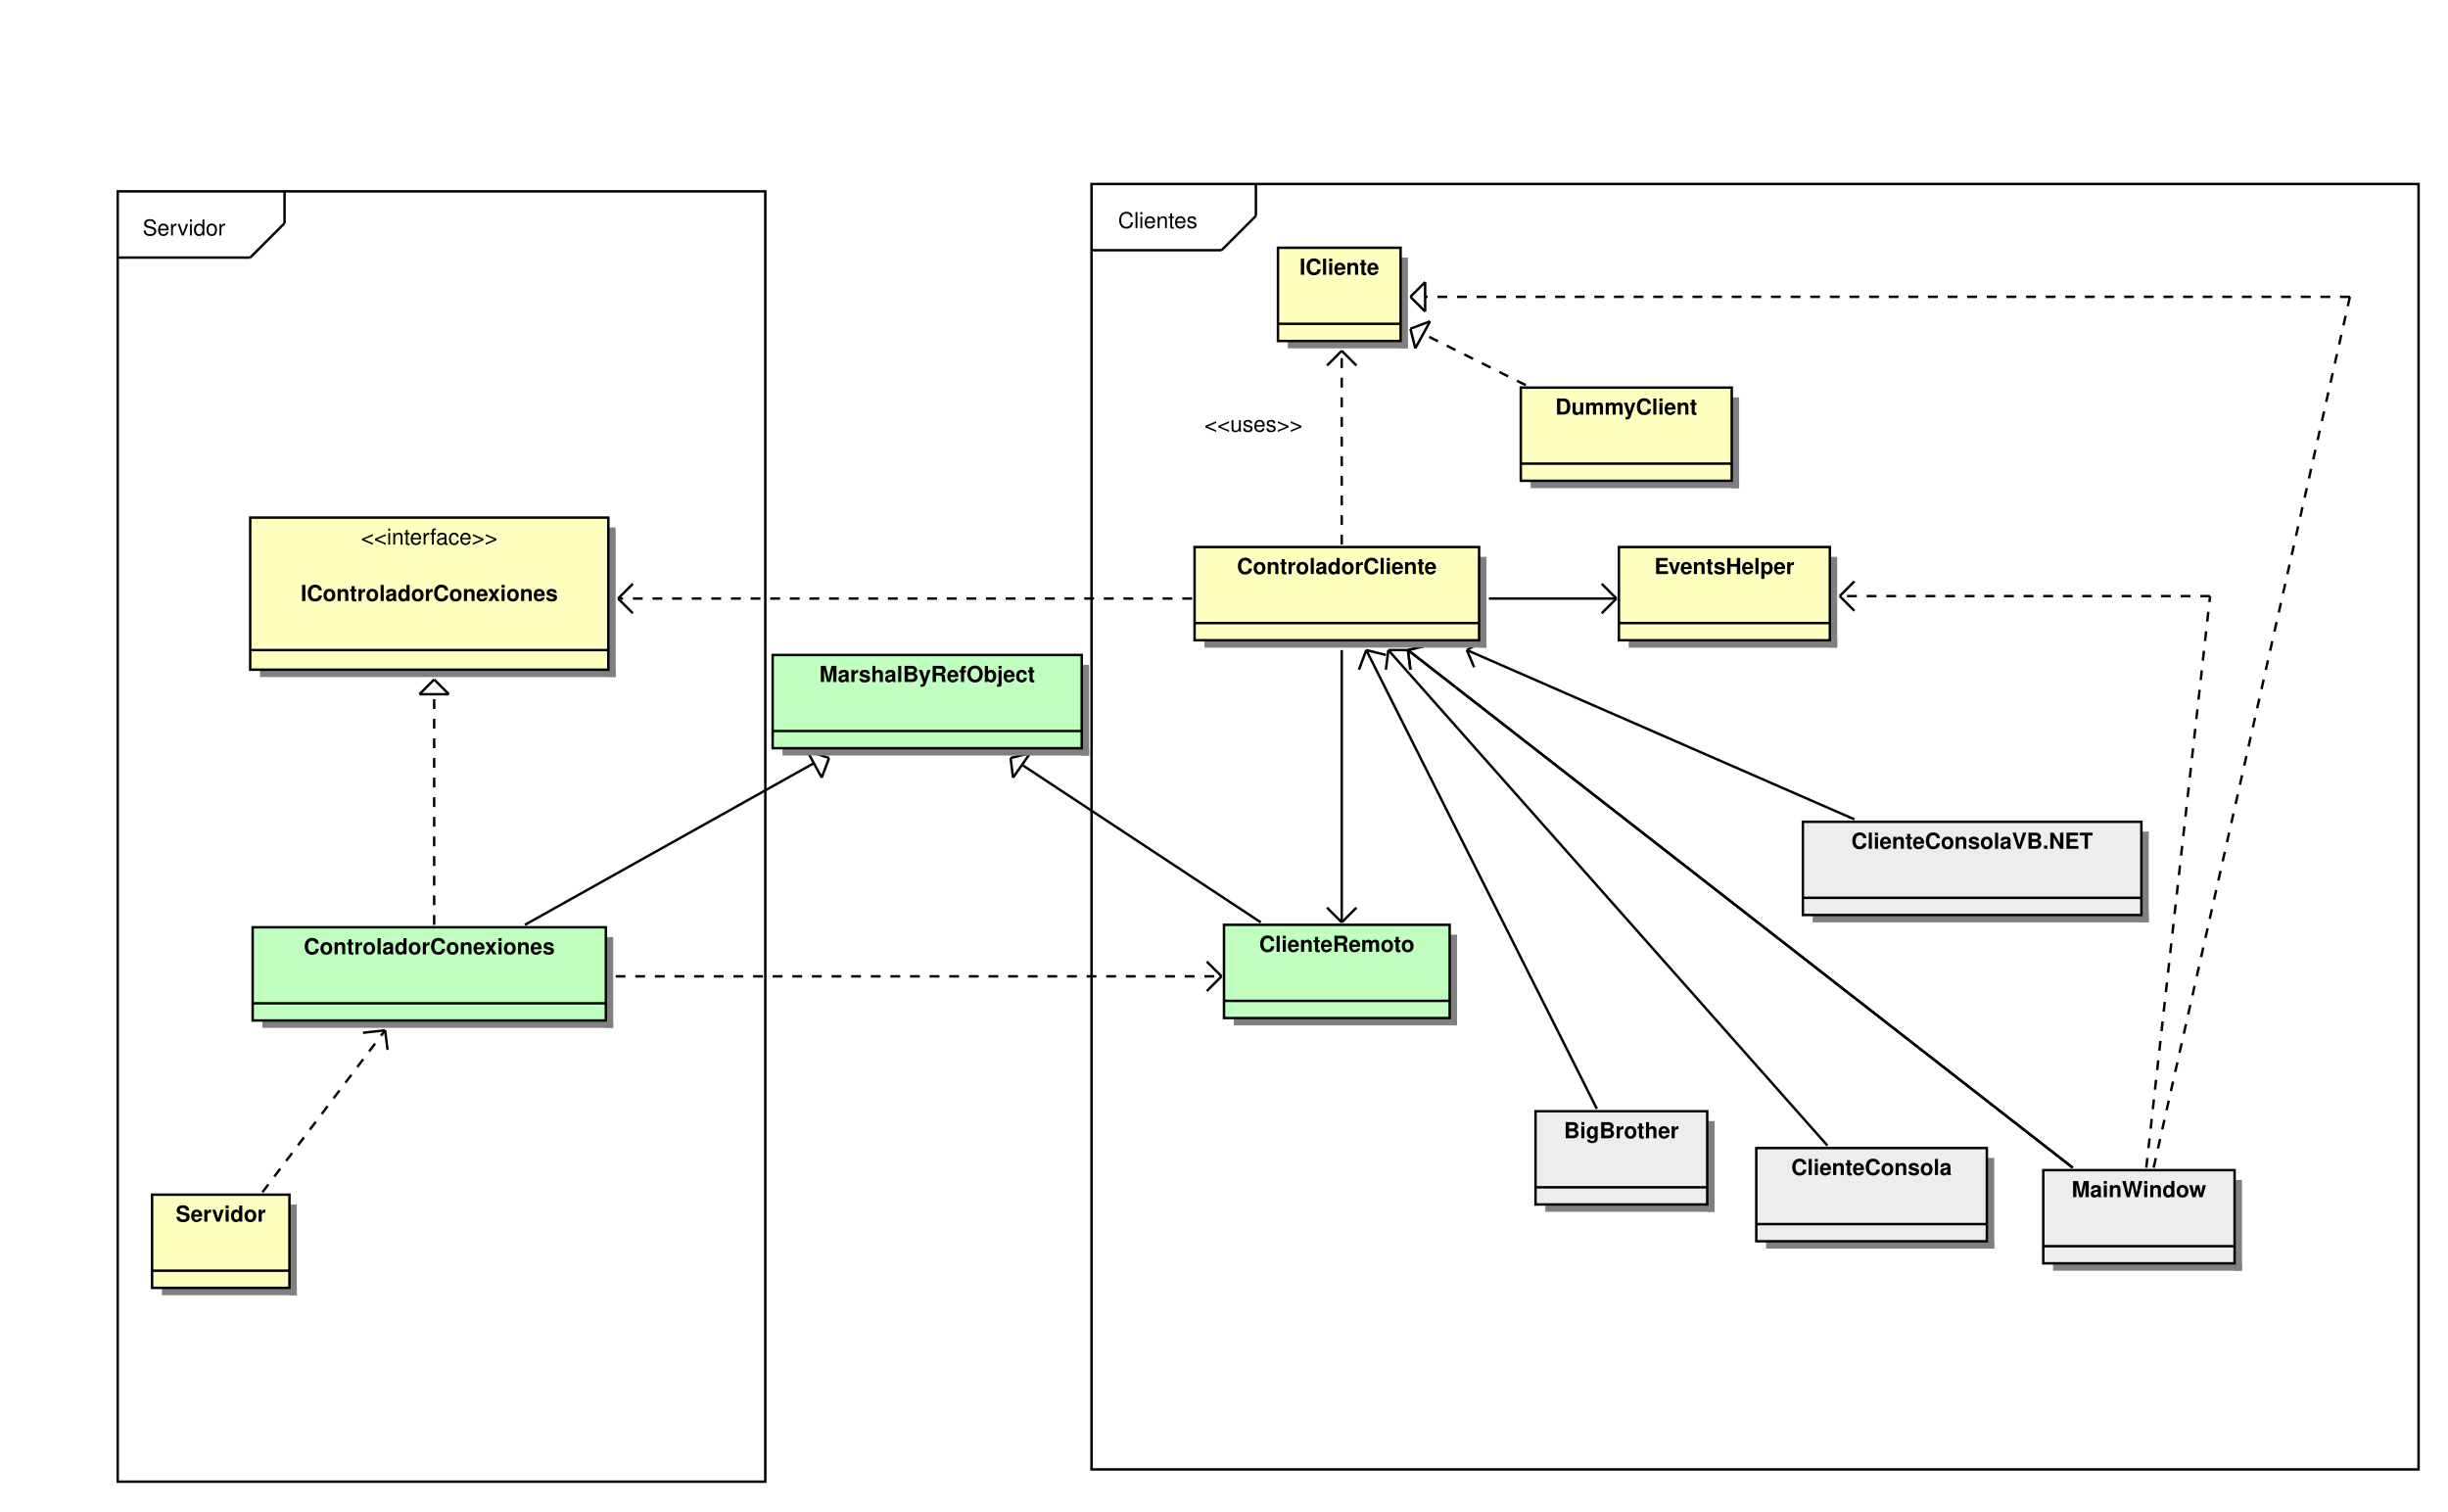
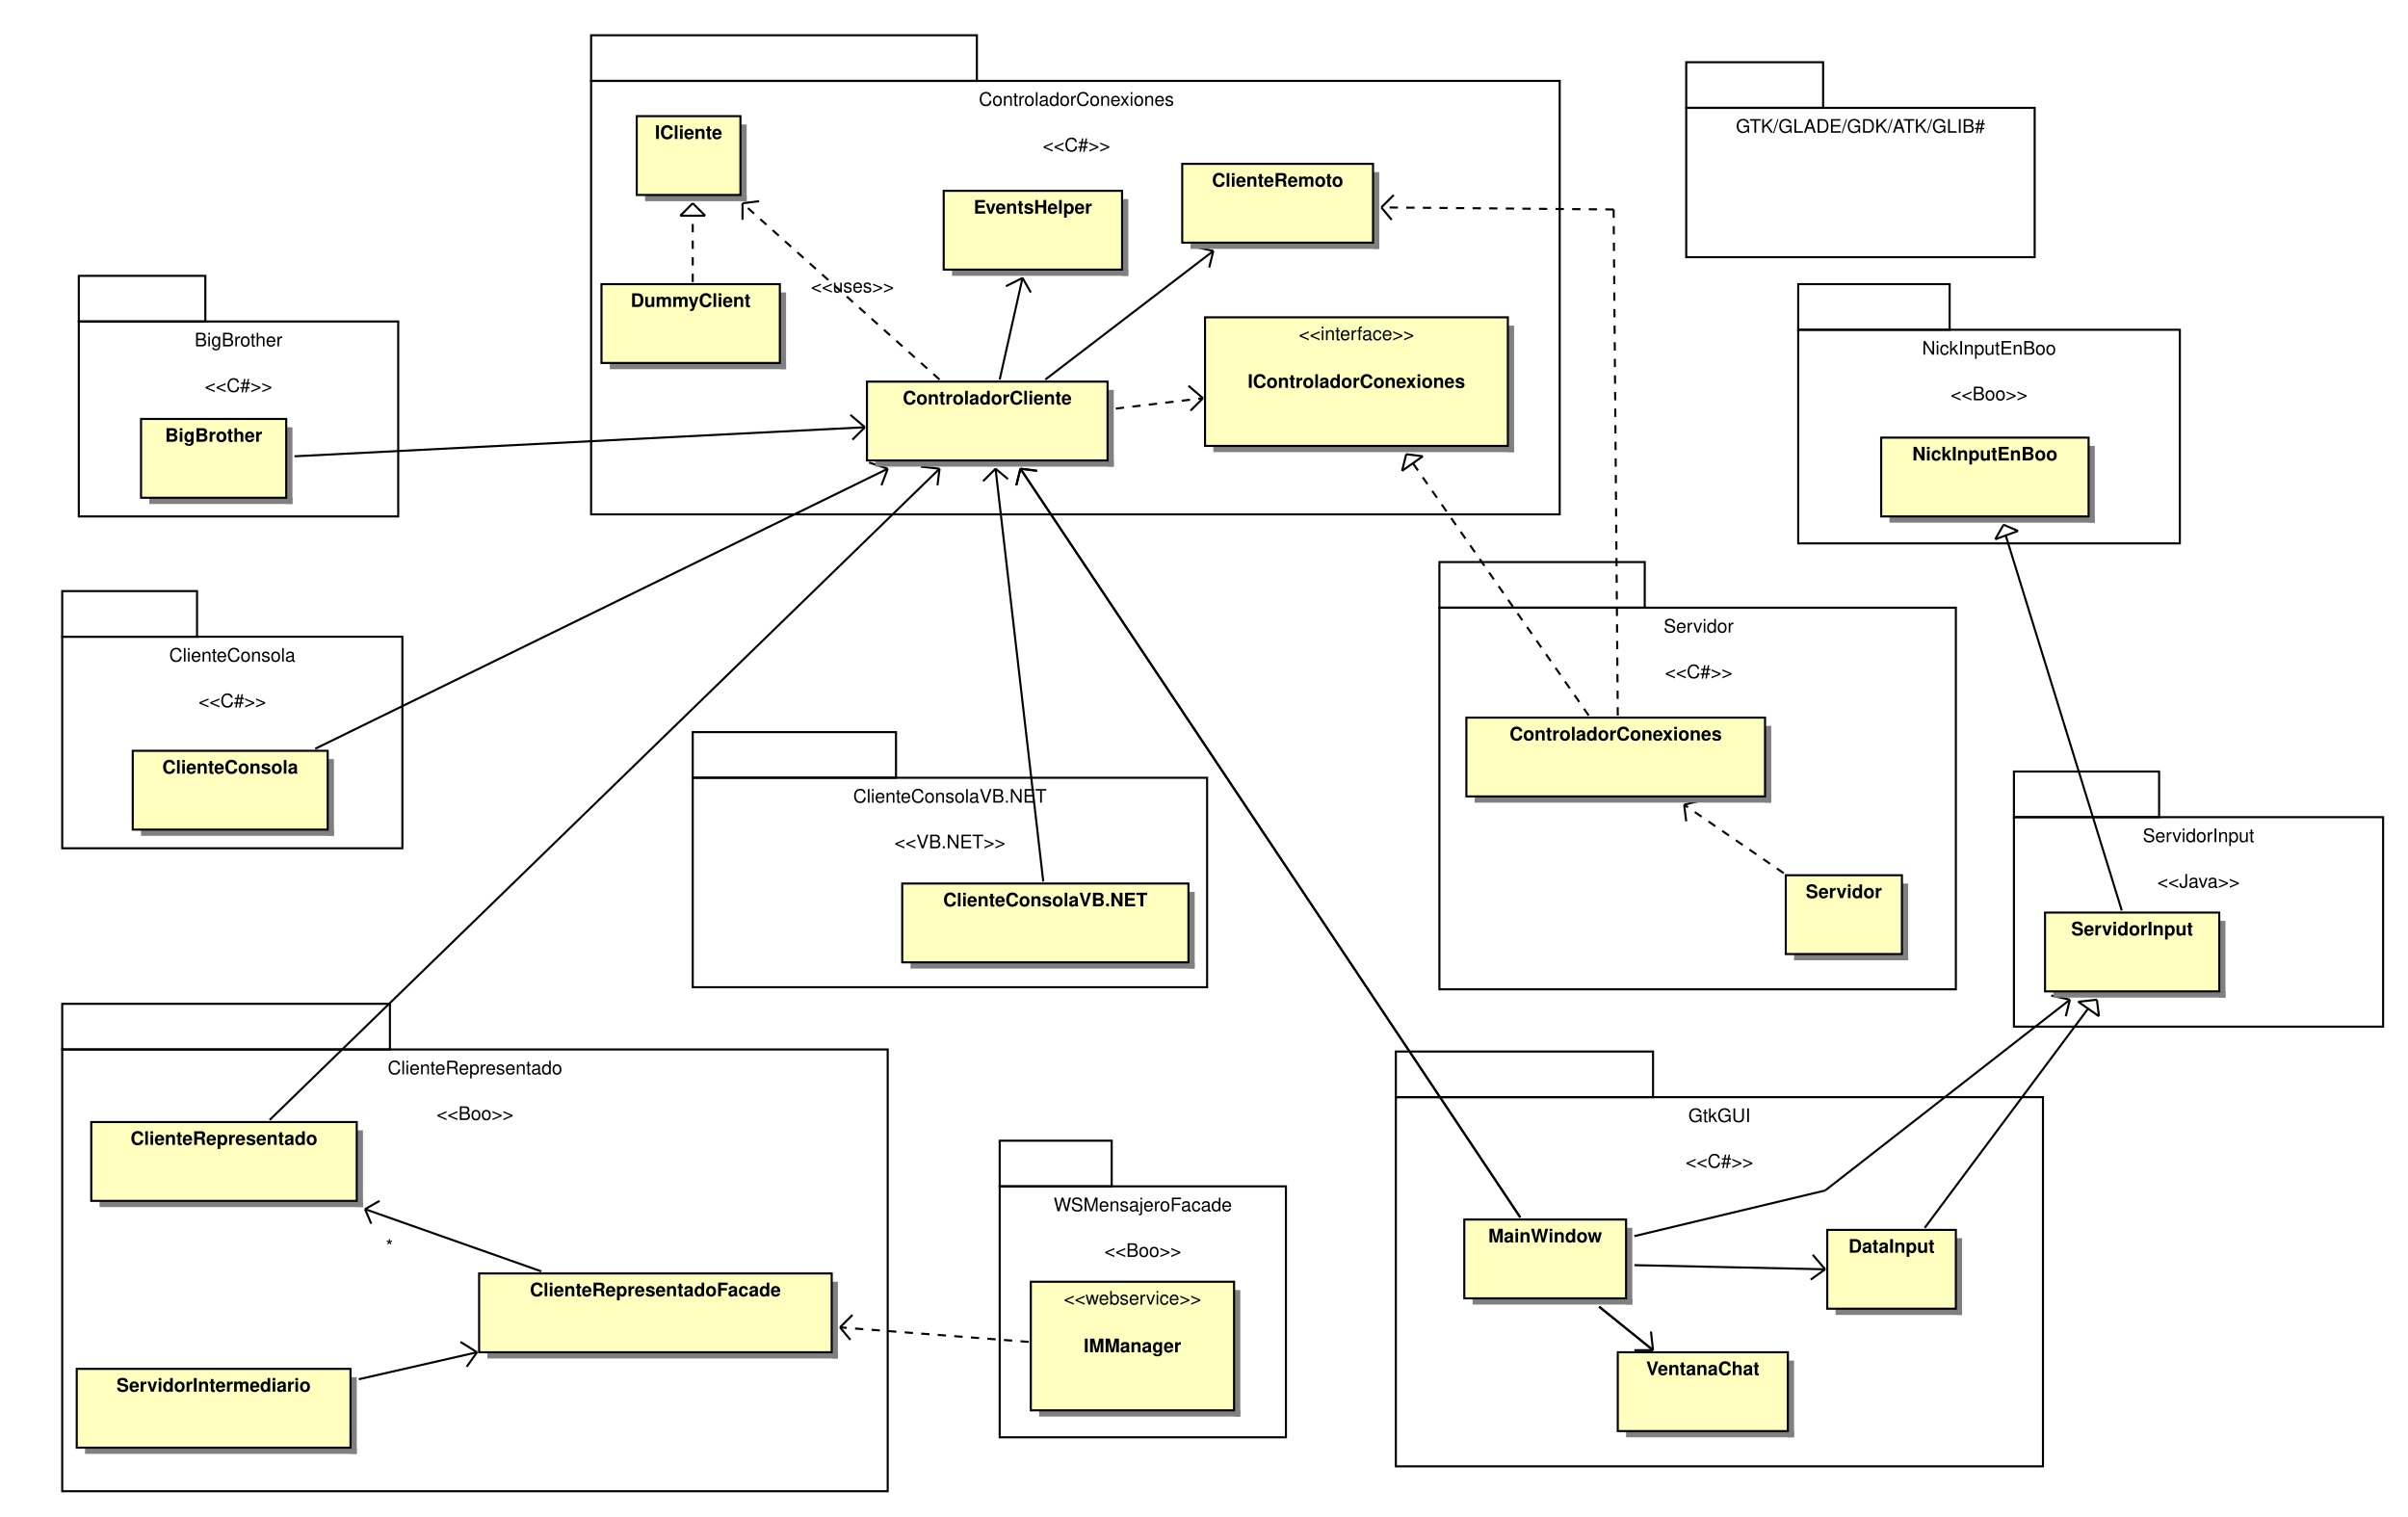
- <svg xmlns="http://www.w3.org/2000/svg" width="998" height="616" version="1.1">
-   <g>
-     <line stroke="black" stroke-opacity="1" x1="598" y1="265" x2="601" y2="272" />
-     <line stroke="black" stroke-opacity="1" x1="598" y1="265" x2="605" y2="261" />
-     <line stroke="black" stroke-opacity="1" x1="756" y1="334" x2="598" y2="265" />
-   </g>
-   <g>
-     <line stroke="black" stroke-opacity="1" x1="574" y1="265" x2="575" y2="273" />
-     <line stroke="black" stroke-opacity="1" x1="574" y1="265" x2="582" y2="263" />
-     <line stroke="black" stroke-opacity="1" x1="845" y1="476" x2="574" y2="265" />
-   </g>
-   <g>
-     <line stroke="black" stroke-opacity="1" x1="157" y1="420" x2="148" y2="421" />
-     <line stroke="black" stroke-opacity="1" x1="157" y1="420" x2="158" y2="428" />
-     <line stroke-dasharray="4,4" stroke="black" stroke-opacity="1" x1="107" y1="486" x2="157" y2="420" />
-   </g>
-   <g>
-     <line stroke="black" stroke-opacity="1" x1="547" y1="376" x2="553" y2="370" />
-     <line stroke="black" stroke-opacity="1" x1="547" y1="376" x2="541" y2="370" />
-     <line stroke="black" stroke-opacity="1" x1="547" y1="265" x2="547" y2="376" />
-   </g>
-   <g>
-     <line stroke="black" stroke-opacity="1" x1="498" y1="398" x2="492" y2="392" />
-     <line stroke="black" stroke-opacity="1" x1="498" y1="398" x2="492" y2="404" />
-     <line stroke-dasharray="4,4" stroke="black" stroke-opacity="1" x1="251" y1="398" x2="498" y2="398" />
-   </g>
-   <g>
-     <line stroke="black" stroke-opacity="1" x1="514" y1="376" x2="417" y2="312" />
-     <line stroke="black" stroke-opacity="1" x1="412" y1="309" x2="413" y2="317" />
-     <line stroke="black" stroke-opacity="1" x1="412" y1="309" x2="420" y2="307" />
-     <line stroke="black" stroke-opacity="1" x1="413" y1="317" x2="420" y2="307" />
-   </g>
-   <g>
-     <line stroke="black" stroke-opacity="1" x1="659" y1="244" x2="653" y2="238" />
-     <line stroke="black" stroke-opacity="1" x1="659" y1="244" x2="653" y2="250" />
-     <line stroke="black" stroke-opacity="1" x1="607" y1="244" x2="659" y2="244" />
-   </g>
-   <g>
-     <line stroke="black" stroke-opacity="1" x1="214" y1="377" x2="332" y2="311" />
-     <line stroke="black" stroke-opacity="1" x1="338" y1="309" x2="329" y2="306" />
-     <line stroke="black" stroke-opacity="1" x1="338" y1="309" x2="335" y2="317" />
-     <line stroke="black" stroke-opacity="1" x1="329" y1="306" x2="335" y2="317" />
-   </g>
-   <g>
-     <line stroke="black" stroke-opacity="1" x1="750" y1="243" x2="756" y2="249" />
-     <line stroke="black" stroke-opacity="1" x1="750" y1="243" x2="756" y2="237" />
-     <line stroke-dasharray="4,4" stroke="black" stroke-opacity="1" x1="901" y1="243" x2="750" y2="243" />
-   </g>
-   <g>
-     <line stroke="black" stroke-opacity="1" x1="574" y1="265" x2="575" y2="273" />
-     <line stroke="black" stroke-opacity="1" x1="574" y1="265" x2="582" y2="263" />
-     <line stroke="black" stroke-opacity="1" x1="845" y1="476" x2="574" y2="265" />
-   </g>
-   <g>
-     <line stroke-dasharray="4,4" stroke="black" stroke-opacity="1" x1="622" y1="157" x2="580" y2="136" />
-     <line stroke="black" stroke-opacity="1" x1="575" y1="134" x2="577" y2="142" />
-     <line stroke="black" stroke-opacity="1" x1="575" y1="134" x2="583" y2="131" />
-     <line stroke="black" stroke-opacity="1" x1="577" y1="142" x2="583" y2="131" />
-   </g>
-   <g>
-     <line stroke="black" stroke-opacity="1" x1="566" y1="265" x2="565" y2="273" />
-     <line stroke="black" stroke-opacity="1" x1="566" y1="265" x2="574" y2="265" />
-     <line stroke="black" stroke-opacity="1" x1="745" y1="467" x2="566" y2="265" />
-   </g>
-   <g>
-     <line stroke-dasharray="4,4" stroke="black" stroke-opacity="1" x1="875" y1="476" x2="901" y2="243" />
-   </g>
-   <g>
-     <line stroke-dasharray="4,4" stroke="black" stroke-opacity="1" x1="177" y1="377" x2="177" y2="283" />
-     <line stroke="black" stroke-opacity="1" x1="177" y1="277" x2="171" y2="283" />
-     <line stroke="black" stroke-opacity="1" x1="177" y1="277" x2="183" y2="283" />
-     <line stroke="black" stroke-opacity="1" x1="171" y1="283" x2="183" y2="283" />
-   </g>
-   <g>
-     <line stroke-dasharray="4,4" stroke="black" stroke-opacity="1" x1="878" y1="476" x2="958" y2="121" />
-   </g>
-   <g>
-     <line stroke="black" stroke-opacity="1" x1="547" y1="143" x2="541" y2="149" />
-     <line stroke="black" stroke-opacity="1" x1="547" y1="143" x2="553" y2="149" />
-     <line stroke-dasharray="4,4" stroke="black" stroke-opacity="1" x1="547" y1="222" x2="547" y2="143" />
-   </g>
-   <g>
-     <line stroke-dasharray="4,4" stroke="black" stroke-opacity="1" x1="958" y1="121" x2="581" y2="121" />
-     <line stroke="black" stroke-opacity="1" x1="575" y1="121" x2="581" y2="127" />
-     <line stroke="black" stroke-opacity="1" x1="575" y1="121" x2="581" y2="115" />
-     <line stroke="black" stroke-opacity="1" x1="581" y1="127" x2="581" y2="115" />
-   </g>
-   <g>
-     <rect fill="none" stroke="black" stroke-width="1" stroke-opacity="1" x="445" y="75" width="541" height="524" />
-     <text font-family="Helvetica" font-size="9" fill="black" text-anchor="middle" x="472" y="93">Clientes</text>
-     <line stroke="black" stroke-opacity="1" x1="445" y1="102" x2="498" y2="102" />
-     <line stroke="black" stroke-opacity="1" x1="498" y1="102" x2="512" y2="88" />
-     <line stroke="black" stroke-opacity="1" x1="512" y1="88" x2="512" y2="75" />
-   </g>
-   <g>
-     <rect fill="#808080" stroke="none" stroke-opacity="1" x="746" y="227" width="3" height="37" />
-     <rect fill="#808080" stroke="none" stroke-opacity="1" x="664" y="261" width="85" height="3" />
-     <rect fill="#ffffc0" stroke="black" stroke-width="1" stroke-opacity="1" x="660" y="223" width="86" height="38" />
-     <text font-family="Helvetica" font-size="9" fill="black" font-weight="bold" text-anchor="middle" x="703" y="234">EventsHelper</text>
-     <line stroke="black" stroke-opacity="1" x1="660" y1="254" x2="746" y2="254" />
-   </g>
-   <g>
-     <rect fill="#808080" stroke="none" stroke-opacity="1" x="591" y="381" width="3" height="37" />
-     <rect fill="#808080" stroke="none" stroke-opacity="1" x="503" y="415" width="91" height="3" />
-     <rect fill="#c0ffc0" stroke="black" stroke-width="1" stroke-opacity="1" x="499" y="377" width="92" height="38" />
-     <text font-family="Helvetica" font-size="9" fill="black" font-weight="bold" text-anchor="middle" x="545" y="388">ClienteRemoto</text>
-     <line stroke="black" stroke-opacity="1" x1="499" y1="408" x2="591" y2="408" />
-   </g>
-   <g>
-     <rect fill="none" stroke="black" stroke-width="1" stroke-opacity="1" x="48" y="78" width="264" height="526" />
-     <text font-family="Helvetica" font-size="9" fill="black" text-anchor="middle" x="75" y="96">Servidor</text>
-     <line stroke="black" stroke-opacity="1" x1="48" y1="105" x2="102" y2="105" />
-     <line stroke="black" stroke-opacity="1" x1="102" y1="105" x2="116" y2="91" />
-     <line stroke="black" stroke-opacity="1" x1="116" y1="91" x2="116" y2="78" />
-   </g>
-   <g>
-     <rect fill="#808080" stroke="none" stroke-opacity="1" x="247" y="382" width="3" height="37" />
-     <rect fill="#808080" stroke="none" stroke-opacity="1" x="107" y="416" width="143" height="3" />
-     <rect fill="#c0ffc0" stroke="black" stroke-width="1" stroke-opacity="1" x="103" y="378" width="144" height="38" />
-     <text font-family="Helvetica" font-size="9" fill="black" font-weight="bold" text-anchor="middle" x="175" y="389">ControladorConexiones</text>
-     <line stroke="black" stroke-opacity="1" x1="103" y1="409" x2="247" y2="409" />
-   </g>
-   <g>
-     <rect fill="#808080" stroke="none" stroke-opacity="1" x="571" y="105" width="3" height="37" />
-     <rect fill="#808080" stroke="none" stroke-opacity="1" x="525" y="139" width="49" height="3" />
-     <rect fill="#ffffc0" stroke="black" stroke-width="1" stroke-opacity="1" x="521" y="101" width="50" height="38" />
-     <text font-family="Helvetica" font-size="9" fill="black" font-weight="bold" text-anchor="middle" x="546" y="112">ICliente</text>
-     <line stroke="black" stroke-opacity="1" x1="521" y1="132" x2="571" y2="132" />
-   </g>
-   <g>
-     <line stroke="black" stroke-opacity="1" x1="252" y1="244" x2="258" y2="250" />
-     <line stroke="black" stroke-opacity="1" x1="252" y1="244" x2="258" y2="238" />
-     <line stroke-dasharray="4,4" stroke="black" stroke-opacity="1" x1="486" y1="244" x2="252" y2="244" />
-   </g>
-   <g>
-     <line stroke="black" stroke-opacity="1" x1="557" y1="265" x2="554" y2="273" />
-     <line stroke="black" stroke-opacity="1" x1="557" y1="265" x2="565" y2="267" />
-     <line stroke="black" stroke-opacity="1" x1="651" y1="452" x2="557" y2="265" />
-   </g>
-   <g>
-     <rect fill="#808080" stroke="none" stroke-opacity="1" x="911" y="481" width="3" height="37" />
-     <rect fill="#808080" stroke="none" stroke-opacity="1" x="837" y="515" width="77" height="3" />
-     <rect fill="#ededed" stroke="black" stroke-width="1" stroke-opacity="1" x="833" y="477" width="78" height="38" />
-     <text font-family="Helvetica" font-size="9" fill="black" font-weight="bold" text-anchor="middle" x="872" y="488">MainWindow</text>
-     <line stroke="black" stroke-opacity="1" x1="833" y1="508" x2="911" y2="508" />
-   </g>
-   <g>
-     <rect fill="#808080" stroke="none" stroke-opacity="1" x="873" y="339" width="3" height="37" />
-     <rect fill="#808080" stroke="none" stroke-opacity="1" x="739" y="373" width="137" height="3" />
-     <rect fill="#ededed" stroke="black" stroke-width="1" stroke-opacity="1" x="735" y="335" width="138" height="38" />
-     <text font-family="Helvetica" font-size="9" fill="black" font-weight="bold" text-anchor="middle" x="804" y="346">ClienteConsolaVB.NET</text>
-     <line stroke="black" stroke-opacity="1" x1="735" y1="366" x2="873" y2="366" />
-   </g>
-   <g>
-     <rect fill="#808080" stroke="none" stroke-opacity="1" x="248" y="215" width="3" height="61" />
-     <rect fill="#808080" stroke="none" stroke-opacity="1" x="106" y="273" width="145" height="3" />
-     <rect fill="#ffffc0" stroke="black" stroke-width="1" stroke-opacity="1" x="102" y="211" width="146" height="62" />
-     <text font-family="Helvetica" font-size="9" fill="black" text-anchor="middle" x="175" y="222">&lt;&lt;interface&gt;&gt;</text>
-     <text font-family="Helvetica" font-size="9" fill="black" font-weight="bold" text-anchor="middle" x="175" y="245">IControladorConexiones</text>
-     <line stroke="black" stroke-opacity="1" x1="102" y1="265" x2="248" y2="265" />
-   </g>
-   <g>
-     <rect fill="#808080" stroke="none" stroke-opacity="1" x="118" y="491" width="3" height="37" />
-     <rect fill="#808080" stroke="none" stroke-opacity="1" x="66" y="525" width="55" height="3" />
-     <rect fill="#ffffc0" stroke="black" stroke-width="1" stroke-opacity="1" x="62" y="487" width="56" height="38" />
-     <text font-family="Helvetica" font-size="9" fill="black" font-weight="bold" text-anchor="middle" x="90" y="498">Servidor</text>
-     <line stroke="black" stroke-opacity="1" x1="62" y1="518" x2="118" y2="518" />
-   </g>
-   <g>
-     <rect fill="#808080" stroke="none" stroke-opacity="1" x="603" y="227" width="3" height="37" />
-     <rect fill="#808080" stroke="none" stroke-opacity="1" x="491" y="261" width="115" height="3" />
-     <rect fill="#ffffc0" stroke="black" stroke-width="1" stroke-opacity="1" x="487" y="223" width="116" height="38" />
-     <text font-family="Helvetica" font-size="9" fill="black" font-weight="bold" text-anchor="middle" x="545" y="234">ControladorCliente</text>
-     <line stroke="black" stroke-opacity="1" x1="487" y1="254" x2="603" y2="254" />
-   </g>
-   <g>
-     <rect fill="#808080" stroke="none" stroke-opacity="1" x="810" y="472" width="3" height="37" />
-     <rect fill="#808080" stroke="none" stroke-opacity="1" x="720" y="506" width="93" height="3" />
-     <rect fill="#ededed" stroke="black" stroke-width="1" stroke-opacity="1" x="716" y="468" width="94" height="38" />
-     <text font-family="Helvetica" font-size="9" fill="black" font-weight="bold" text-anchor="middle" x="763" y="479">ClienteConsola</text>
-     <line stroke="black" stroke-opacity="1" x1="716" y1="499" x2="810" y2="499" />
-   </g>
-   <g>
-     <rect fill="#808080" stroke="none" stroke-opacity="1" x="706" y="162" width="3" height="37" />
-     <rect fill="#808080" stroke="none" stroke-opacity="1" x="624" y="196" width="85" height="3" />
-     <rect fill="#ffffc0" stroke="black" stroke-width="1" stroke-opacity="1" x="620" y="158" width="86" height="38" />
-     <text font-family="Helvetica" font-size="9" fill="black" font-weight="bold" text-anchor="middle" x="663" y="169">DummyClient</text>
-     <line stroke="black" stroke-opacity="1" x1="620" y1="189" x2="706" y2="189" />
-   </g>
-   <g>
-     <rect fill="#808080" stroke="none" stroke-opacity="1" x="696" y="457" width="3" height="37" />
-     <rect fill="#808080" stroke="none" stroke-opacity="1" x="630" y="491" width="69" height="3" />
-     <rect fill="#ededed" stroke="black" stroke-width="1" stroke-opacity="1" x="626" y="453" width="70" height="38" />
-     <text font-family="Helvetica" font-size="9" fill="black" font-weight="bold" text-anchor="middle" x="661" y="464">BigBrother</text>
-     <line stroke="black" stroke-opacity="1" x1="626" y1="484" x2="696" y2="484" />
-   </g>
-   <g>
-     <rect fill="#808080" stroke="none" stroke-opacity="1" x="441" y="271" width="3" height="37" />
-     <rect fill="#808080" stroke="none" stroke-opacity="1" x="319" y="305" width="125" height="3" />
-     <rect fill="#c0ffc0" stroke="black" stroke-width="1" stroke-opacity="1" x="315" y="267" width="126" height="38" />
-     <text font-family="Helvetica" font-size="9" fill="black" font-weight="bold" text-anchor="middle" x="378" y="278">MarshalByRefObject</text>
-     <line stroke="black" stroke-opacity="1" x1="315" y1="298" x2="441" y2="298" />
-   </g>
-   <g>
-     <text font-family="Helvetica" font-size="9" fill="black" x="491" y="176">&lt;&lt;uses&gt;&gt;</text>
+ <svg xmlns="http://www.w3.org/2000/svg" width="1161" height="731" version="1.1">
+   <g>
+     <line stroke-dasharray="4,4" stroke="black" stroke-opacity="1" x1="334" y1="136" x2="334" y2="104" />
+     <line stroke="black" stroke-opacity="1" x1="334" y1="98" x2="328" y2="104" />
+     <line stroke="black" stroke-opacity="1" x1="334" y1="98" x2="340" y2="104" />
+     <line stroke="black" stroke-opacity="1" x1="328" y1="104" x2="340" y2="104" />
+   </g>
+   <g>
+     <line stroke="black" stroke-opacity="1" x1="428" y1="226" x2="419" y2="223" />
+     <line stroke="black" stroke-opacity="1" x1="428" y1="226" x2="425" y2="234" />
+     <line stroke="black" stroke-opacity="1" x1="152" y1="361" x2="428" y2="226" />
+   </g>
+   <g>
+     <line stroke-dasharray="4,4" stroke="black" stroke-opacity="1" x1="766" y1="345" x2="681" y2="223" />
+     <line stroke="black" stroke-opacity="1" x1="678" y1="219" x2="676" y2="227" />
+     <line stroke="black" stroke-opacity="1" x1="678" y1="219" x2="686" y2="220" />
+     <line stroke="black" stroke-opacity="1" x1="676" y1="227" x2="686" y2="220" />
+   </g>
+   <g>
+     <rect fill="none" stroke="black" stroke-width="1" stroke-opacity="1" x="30" y="285" width="65" height="22" />
+     <rect fill="none" stroke="black" stroke-width="1" stroke-opacity="1" x="30" y="307" width="164" height="102" />
+     <text font-family="Helvetica" font-size="9" fill="black" text-anchor="middle" x="112" y="319">ClienteConsola</text>
+     <text font-family="Helvetica" font-size="9" fill="black" text-anchor="middle" x="112" y="341">&lt;&lt;C#&gt;&gt;</text>
+   </g>
+   <g>
+     <rect fill="none" stroke="black" stroke-width="1" stroke-opacity="1" x="38" y="133" width="61" height="22" />
+     <rect fill="none" stroke="black" stroke-width="1" stroke-opacity="1" x="38" y="155" width="154" height="94" />
+     <text font-family="Helvetica" font-size="9" fill="black" text-anchor="middle" x="115" y="167">BigBrother</text>
+     <text font-family="Helvetica" font-size="9" fill="black" text-anchor="middle" x="115" y="189">&lt;&lt;C#&gt;&gt;</text>
+   </g>
+   <g>
+     <rect fill="none" stroke="black" stroke-width="1" stroke-opacity="1" x="30" y="484" width="158" height="22" />
+     <rect fill="none" stroke="black" stroke-width="1" stroke-opacity="1" x="30" y="506" width="398" height="213" />
+     <text font-family="Helvetica" font-size="9" fill="black" text-anchor="middle" x="229" y="518">ClienteRepresentado</text>
+     <text font-family="Helvetica" font-size="9" fill="black" text-anchor="middle" x="229" y="540">&lt;&lt;Boo&gt;&gt;</text>
+   </g>
+   <g>
+     <rect fill="none" stroke="black" stroke-width="1" stroke-opacity="1" x="334" y="353" width="98" height="22" />
+     <rect fill="none" stroke="black" stroke-width="1" stroke-opacity="1" x="334" y="375" width="248" height="101" />
+     <text font-family="Helvetica" font-size="9" fill="black" text-anchor="middle" x="458" y="387">ClienteConsolaVB.NET</text>
+     <text font-family="Helvetica" font-size="9" fill="black" text-anchor="middle" x="458" y="409">&lt;&lt;VB.NET&gt;&gt;</text>
+   </g>
+   <g>
+     <rect fill="none" stroke="black" stroke-width="1" stroke-opacity="1" x="673" y="507" width="124" height="22" />
+     <rect fill="none" stroke="black" stroke-width="1" stroke-opacity="1" x="673" y="529" width="312" height="178" />
+     <text font-family="Helvetica" font-size="9" fill="black" text-anchor="middle" x="829" y="541">GtkGUI</text>
+     <text font-family="Helvetica" font-size="9" fill="black" text-anchor="middle" x="829" y="563">&lt;&lt;C#&gt;&gt;</text>
+   </g>
+   <g>
+     <rect fill="none" stroke="black" stroke-width="1" stroke-opacity="1" x="813" y="30" width="66" height="22" />
+     <rect fill="none" stroke="black" stroke-width="1" stroke-opacity="1" x="813" y="52" width="168" height="72" />
+     <text font-family="Helvetica" font-size="9" fill="black" text-anchor="middle" x="897" y="64">GTK/GLADE/GDK/ATK/GLIB#</text>
+   </g>
+   <g>
+     <rect fill="none" stroke="black" stroke-width="1" stroke-opacity="1" x="482" y="550" width="54" height="22" />
+     <rect fill="none" stroke="black" stroke-width="1" stroke-opacity="1" x="482" y="572" width="138" height="121" />
+     <text font-family="Helvetica" font-size="9" fill="black" text-anchor="middle" x="551" y="584">WSMensajeroFacade</text>
+     <text font-family="Helvetica" font-size="9" fill="black" text-anchor="middle" x="551" y="606">&lt;&lt;Boo&gt;&gt;</text>
+   </g>
+   <g>
+     <rect fill="none" stroke="black" stroke-width="1" stroke-opacity="1" x="867" y="137" width="73" height="22" />
+     <rect fill="none" stroke="black" stroke-width="1" stroke-opacity="1" x="867" y="159" width="184" height="103" />
+     <text font-family="Helvetica" font-size="9" fill="black" text-anchor="middle" x="959" y="171">NickInputEnBoo</text>
+     <text font-family="Helvetica" font-size="9" fill="black" text-anchor="middle" x="959" y="193">&lt;&lt;Boo&gt;&gt;</text>
+   </g>
+   <g>
+     <rect fill="none" stroke="black" stroke-width="1" stroke-opacity="1" x="285" y="17" width="186" height="22" />
+     <rect fill="none" stroke="black" stroke-width="1" stroke-opacity="1" x="285" y="39" width="467" height="209" />
+     <text font-family="Helvetica" font-size="9" fill="black" text-anchor="middle" x="519" y="51">ControladorConexiones</text>
+     <text font-family="Helvetica" font-size="9" fill="black" text-anchor="middle" x="519" y="73">&lt;&lt;C#&gt;&gt;</text>
+   </g>
+   <g>
+     <line stroke="black" stroke-opacity="1" x1="1023" y1="439" x2="967" y2="258" />
+     <line stroke="black" stroke-opacity="1" x1="966" y1="253" x2="962" y2="260" />
+     <line stroke="black" stroke-opacity="1" x1="966" y1="253" x2="973" y2="256" />
+     <line stroke="black" stroke-opacity="1" x1="962" y1="260" x2="973" y2="256" />
+   </g>
+   <g>
+     <line stroke="black" stroke-opacity="1" x1="176" y1="583" x2="179" y2="590" />
+     <line stroke="black" stroke-opacity="1" x1="176" y1="583" x2="183" y2="579" />
+     <line stroke="black" stroke-opacity="1" x1="261" y1="613" x2="176" y2="583" />
+   </g>
+   <g>
+     <line stroke="black" stroke-opacity="1" x1="417" y1="206" x2="410" y2="200" />
+     <line stroke="black" stroke-opacity="1" x1="417" y1="206" x2="411" y2="212" />
+     <line stroke="black" stroke-opacity="1" x1="142" y1="220" x2="417" y2="206" />
+   </g>
+   <g>
+     <line stroke-dasharray="4,4" stroke="black" stroke-opacity="1" x1="780" y1="345" x2="778" y2="101" />
+   </g>
+   <g>
+     <line stroke="black" stroke-opacity="1" x1="405" y1="640" x2="410" y2="646" />
+     <line stroke="black" stroke-opacity="1" x1="405" y1="640" x2="411" y2="634" />
+     <line stroke-dasharray="4,4" stroke="black" stroke-opacity="1" x1="496" y1="647" x2="405" y2="640" />
+   </g>
+   <g>
+     <line stroke="black" stroke-opacity="1" x1="453" y1="226" x2="444" y2="225" />
+     <line stroke="black" stroke-opacity="1" x1="453" y1="226" x2="452" y2="234" />
+     <line stroke="black" stroke-opacity="1" x1="130" y1="540" x2="453" y2="226" />
+   </g>
+   <g>
+     <line stroke="black" stroke-opacity="1" x1="480" y1="226" x2="474" y2="232" />
+     <line stroke="black" stroke-opacity="1" x1="480" y1="226" x2="486" y2="231" />
+     <line stroke="black" stroke-opacity="1" x1="503" y1="425" x2="480" y2="226" />
+   </g>
+   <g>
+     <line stroke="black" stroke-opacity="1" x1="880" y1="612" x2="874" y2="605" />
+     <line stroke="black" stroke-opacity="1" x1="880" y1="612" x2="873" y2="617" />
+     <line stroke="black" stroke-opacity="1" x1="788" y1="610" x2="880" y2="612" />
+   </g>
+   <g>
+     <line stroke="black" stroke-opacity="1" x1="928" y1="592" x2="1007" y2="486" />
+     <line stroke="black" stroke-opacity="1" x1="1011" y1="482" x2="1002" y2="483" />
+     <line stroke="black" stroke-opacity="1" x1="1011" y1="482" x2="1012" y2="490" />
+     <line stroke="black" stroke-opacity="1" x1="1002" y1="483" x2="1012" y2="490" />
+   </g>
+   <g>
+     <line stroke="black" stroke-opacity="1" x1="585" y1="121" x2="576" y2="119" />
+     <line stroke="black" stroke-opacity="1" x1="585" y1="121" x2="583" y2="129" />
+     <line stroke="black" stroke-opacity="1" x1="504" y1="183" x2="585" y2="121" />
+   </g>
+   <g>
+     <line stroke="black" stroke-opacity="1" x1="666" y1="100" x2="671" y2="106" />
+     <line stroke="black" stroke-opacity="1" x1="666" y1="100" x2="672" y2="94" />
+     <line stroke-dasharray="4,4" stroke="black" stroke-opacity="1" x1="778" y1="101" x2="666" y2="100" />
+   </g>
+   <g>
+     <rect fill="none" stroke="black" stroke-width="1" stroke-opacity="1" x="971" y="372" width="70" height="22" />
+     <rect fill="none" stroke="black" stroke-width="1" stroke-opacity="1" x="971" y="394" width="178" height="101" />
+     <text font-family="Helvetica" font-size="9" fill="black" text-anchor="middle" x="1060" y="406">ServidorInput</text>
+     <text font-family="Helvetica" font-size="9" fill="black" text-anchor="middle" x="1060" y="428">&lt;&lt;Java&gt;&gt;</text>
+   </g>
+   <g>
+     <rect fill="#808080" stroke="none" stroke-opacity="1" x="943" y="597" width="3" height="37" />
+     <rect fill="#808080" stroke="none" stroke-opacity="1" x="885" y="631" width="61" height="3" />
+     <rect fill="#ffffc0" stroke="black" stroke-width="1" stroke-opacity="1" x="881" y="593" width="62" height="38" />
+     <text font-family="Helvetica" font-size="9" fill="black" font-weight="bold" text-anchor="middle" x="912" y="604">DataInput</text>
+   </g>
+   <g>
+     <rect fill="#808080" stroke="none" stroke-opacity="1" x="595" y="622" width="3" height="61" />
+     <rect fill="#808080" stroke="none" stroke-opacity="1" x="501" y="680" width="97" height="3" />
+     <rect fill="#ffffc0" stroke="black" stroke-width="1" stroke-opacity="1" x="497" y="618" width="98" height="62" />
+     <text font-family="Helvetica" font-size="9" fill="black" text-anchor="middle" x="546" y="629">&lt;&lt;webservice&gt;&gt;</text>
+     <text font-family="Helvetica" font-size="9" fill="black" font-weight="bold" text-anchor="middle" x="546" y="652">IMManager</text>
+   </g>
+   <g>
+     <rect fill="#808080" stroke="none" stroke-opacity="1" x="158" y="366" width="3" height="37" />
+     <rect fill="#808080" stroke="none" stroke-opacity="1" x="68" y="400" width="93" height="3" />
+     <rect fill="#ffffc0" stroke="black" stroke-width="1" stroke-opacity="1" x="64" y="362" width="94" height="38" />
+     <text font-family="Helvetica" font-size="9" fill="black" font-weight="bold" text-anchor="middle" x="111" y="373">ClienteConsola</text>
+   </g>
+   <g>
+     <rect fill="#808080" stroke="none" stroke-opacity="1" x="573" y="430" width="3" height="37" />
+     <rect fill="#808080" stroke="none" stroke-opacity="1" x="439" y="464" width="137" height="3" />
+     <rect fill="#ffffc0" stroke="black" stroke-width="1" stroke-opacity="1" x="435" y="426" width="138" height="38" />
+     <text font-family="Helvetica" font-size="9" fill="black" font-weight="bold" text-anchor="middle" x="504" y="437">ClienteConsolaVB.NET</text>
+   </g>
+   <g>
+     <rect fill="#808080" stroke="none" stroke-opacity="1" x="662" y="83" width="3" height="37" />
+     <rect fill="#808080" stroke="none" stroke-opacity="1" x="574" y="117" width="91" height="3" />
+     <rect fill="#ffffc0" stroke="black" stroke-width="1" stroke-opacity="1" x="570" y="79" width="92" height="38" />
+     <text font-family="Helvetica" font-size="9" fill="black" font-weight="bold" text-anchor="middle" x="616" y="90">ClienteRemoto</text>
+   </g>
+   <g>
+     <rect fill="#808080" stroke="none" stroke-opacity="1" x="138" y="206" width="3" height="37" />
+     <rect fill="#808080" stroke="none" stroke-opacity="1" x="72" y="240" width="69" height="3" />
+     <rect fill="#ffffc0" stroke="black" stroke-width="1" stroke-opacity="1" x="68" y="202" width="70" height="38" />
+     <text font-family="Helvetica" font-size="9" fill="black" font-weight="bold" text-anchor="middle" x="103" y="213">BigBrother</text>
+   </g>
+   <g>
+     <rect fill="#808080" stroke="none" stroke-opacity="1" x="172" y="545" width="3" height="37" />
+     <rect fill="#808080" stroke="none" stroke-opacity="1" x="48" y="579" width="127" height="3" />
+     <rect fill="#ffffc0" stroke="black" stroke-width="1" stroke-opacity="1" x="44" y="541" width="128" height="38" />
+     <text font-family="Helvetica" font-size="9" fill="black" font-weight="bold" text-anchor="middle" x="108" y="552">ClienteRepresentado</text>
+   </g>
+   <g>
+     <rect fill="#808080" stroke="none" stroke-opacity="1" x="1007" y="215" width="3" height="37" />
+     <rect fill="#808080" stroke="none" stroke-opacity="1" x="911" y="249" width="99" height="3" />
+     <rect fill="#ffffc0" stroke="black" stroke-width="1" stroke-opacity="1" x="907" y="211" width="100" height="38" />
+     <text font-family="Helvetica" font-size="9" fill="black" font-weight="bold" text-anchor="middle" x="957" y="222">NickInputEnBoo</text>
+   </g>
+   <g>
+     <line stroke="black" stroke-opacity="1" x1="230" y1="652" x2="222" y2="647" />
+     <line stroke="black" stroke-opacity="1" x1="230" y1="652" x2="225" y2="659" />
+     <line stroke="black" stroke-opacity="1" x1="173" y1="665" x2="230" y2="652" />
+   </g>
+   <g>
+     <line stroke="black" stroke-opacity="1" x1="771" y1="630" x2="797" y2="651" />
+   </g>
+   <g>
+     <line stroke="black" stroke-opacity="1" x1="580" y1="192" x2="573" y2="186" />
+     <line stroke="black" stroke-opacity="1" x1="580" y1="192" x2="574" y2="198" />
+     <line stroke-dasharray="4,4" stroke="black" stroke-opacity="1" x1="538" y1="197" x2="580" y2="192" />
+   </g>
+   <g>
+     <line stroke="black" stroke-opacity="1" x1="797" y1="651" x2="796" y2="642" />
+     <line stroke="black" stroke-opacity="1" x1="797" y1="651" x2="788" y2="651" />
+     <line stroke="black" stroke-opacity="1" x1="771" y1="630" x2="797" y2="651" />
+   </g>
+   <g>
+     <line stroke="black" stroke-opacity="1" x1="492" y1="226" x2="490" y2="234" />
+     <line stroke="black" stroke-opacity="1" x1="492" y1="226" x2="500" y2="227" />
+     <line stroke="black" stroke-opacity="1" x1="733" y1="587" x2="492" y2="226" />
+   </g>
+   <g>
+     <line stroke="black" stroke-opacity="1" x1="493" y1="134" x2="485" y2="138" />
+     <line stroke="black" stroke-opacity="1" x1="493" y1="134" x2="497" y2="141" />
+     <line stroke="black" stroke-opacity="1" x1="482" y1="183" x2="493" y2="134" />
+   </g>
+   <g>
+     <line stroke="black" stroke-opacity="1" x1="788" y1="596" x2="880" y2="574" />
+   </g>
+   <g>
+     <line stroke="black" stroke-opacity="1" x1="492" y1="226" x2="490" y2="234" />
+     <line stroke="black" stroke-opacity="1" x1="492" y1="226" x2="500" y2="227" />
+     <line stroke="black" stroke-opacity="1" x1="733" y1="587" x2="492" y2="226" />
+   </g>
+   <g>
+     <line stroke="black" stroke-opacity="1" x1="998" y1="482" x2="989" y2="480" />
+     <line stroke="black" stroke-opacity="1" x1="998" y1="482" x2="996" y2="490" />
+     <line stroke="black" stroke-opacity="1" x1="880" y1="574" x2="998" y2="482" />
+   </g>
+   <g>
+     <line stroke="black" stroke-opacity="1" x1="358" y1="98" x2="358" y2="106" />
+     <line stroke="black" stroke-opacity="1" x1="358" y1="98" x2="366" y2="97" />
+     <line stroke-dasharray="4,4" stroke="black" stroke-opacity="1" x1="453" y1="183" x2="358" y2="98" />
+   </g>
+   <g>
+     <rect fill="none" stroke="black" stroke-width="1" stroke-opacity="1" x="694" y="271" width="99" height="22" />
+     <rect fill="none" stroke="black" stroke-width="1" stroke-opacity="1" x="694" y="293" width="249" height="184" />
+     <text font-family="Helvetica" font-size="9" fill="black" text-anchor="middle" x="819" y="305">Servidor</text>
+     <text font-family="Helvetica" font-size="9" fill="black" text-anchor="middle" x="819" y="327">&lt;&lt;C#&gt;&gt;</text>
+   </g>
+   <g>
+     <rect fill="#808080" stroke="none" stroke-opacity="1" x="534" y="188" width="3" height="37" />
+     <rect fill="#808080" stroke="none" stroke-opacity="1" x="422" y="222" width="115" height="3" />
+     <rect fill="#ffffc0" stroke="black" stroke-width="1" stroke-opacity="1" x="418" y="184" width="116" height="38" />
+     <text font-family="Helvetica" font-size="9" fill="black" font-weight="bold" text-anchor="middle" x="476" y="195">ControladorCliente</text>
+   </g>
+   <g>
+     <rect fill="#808080" stroke="none" stroke-opacity="1" x="401" y="618" width="3" height="37" />
+     <rect fill="#808080" stroke="none" stroke-opacity="1" x="235" y="652" width="169" height="3" />
+     <rect fill="#ffffc0" stroke="black" stroke-width="1" stroke-opacity="1" x="231" y="614" width="170" height="38" />
+     <text font-family="Helvetica" font-size="9" fill="black" font-weight="bold" text-anchor="middle" x="316" y="625">ClienteRepresentadoFacade</text>
+   </g>
+   <g>
+     <rect fill="#808080" stroke="none" stroke-opacity="1" x="1070" y="444" width="3" height="37" />
+     <rect fill="#808080" stroke="none" stroke-opacity="1" x="990" y="478" width="83" height="3" />
+     <rect fill="#ffffc0" stroke="black" stroke-width="1" stroke-opacity="1" x="986" y="440" width="84" height="38" />
+     <text font-family="Helvetica" font-size="9" fill="black" font-weight="bold" text-anchor="middle" x="1028" y="451">ServidorInput</text>
+   </g>
+   <g>
+     <rect fill="#808080" stroke="none" stroke-opacity="1" x="784" y="592" width="3" height="37" />
+     <rect fill="#808080" stroke="none" stroke-opacity="1" x="710" y="626" width="77" height="3" />
+     <rect fill="#ffffc0" stroke="black" stroke-width="1" stroke-opacity="1" x="706" y="588" width="78" height="38" />
+     <text font-family="Helvetica" font-size="9" fill="black" font-weight="bold" text-anchor="middle" x="745" y="599">MainWindow</text>
+   </g>
+   <g>
+     <line stroke="black" stroke-opacity="1" x1="812" y1="388" x2="813" y2="396" />
+     <line stroke="black" stroke-opacity="1" x1="812" y1="388" x2="820" y2="386" />
+     <line stroke-dasharray="4,4" stroke="black" stroke-opacity="1" x1="860" y1="421" x2="812" y2="388" />
+   </g>
+   <g>
+     <rect fill="#808080" stroke="none" stroke-opacity="1" x="169" y="664" width="3" height="37" />
+     <rect fill="#808080" stroke="none" stroke-opacity="1" x="41" y="698" width="131" height="3" />
+     <rect fill="#ffffc0" stroke="black" stroke-width="1" stroke-opacity="1" x="37" y="660" width="132" height="38" />
+     <text font-family="Helvetica" font-size="9" fill="black" font-weight="bold" text-anchor="middle" x="103" y="671">ServidorIntermediario</text>
+   </g>
+   <g>
+     <rect fill="#808080" stroke="none" stroke-opacity="1" x="727" y="157" width="3" height="61" />
+     <rect fill="#808080" stroke="none" stroke-opacity="1" x="585" y="215" width="145" height="3" />
+     <rect fill="#ffffc0" stroke="black" stroke-width="1" stroke-opacity="1" x="581" y="153" width="146" height="62" />
+     <text font-family="Helvetica" font-size="9" fill="black" text-anchor="middle" x="654" y="164">&lt;&lt;interface&gt;&gt;</text>
+     <text font-family="Helvetica" font-size="9" fill="black" font-weight="bold" text-anchor="middle" x="654" y="187">IControladorConexiones</text>
+   </g>
+   <g>
+     <rect fill="#808080" stroke="none" stroke-opacity="1" x="851" y="350" width="3" height="37" />
+     <rect fill="#808080" stroke="none" stroke-opacity="1" x="711" y="384" width="143" height="3" />
+     <rect fill="#ffffc0" stroke="black" stroke-width="1" stroke-opacity="1" x="707" y="346" width="144" height="38" />
+     <text font-family="Helvetica" font-size="9" fill="black" font-weight="bold" text-anchor="middle" x="779" y="357">ControladorConexiones</text>
+   </g>
+   <g>
+     <rect fill="#808080" stroke="none" stroke-opacity="1" x="862" y="656" width="3" height="37" />
+     <rect fill="#808080" stroke="none" stroke-opacity="1" x="784" y="690" width="81" height="3" />
+     <rect fill="#ffffc0" stroke="black" stroke-width="1" stroke-opacity="1" x="780" y="652" width="82" height="38" />
+     <text font-family="Helvetica" font-size="9" fill="black" font-weight="bold" text-anchor="middle" x="821" y="663">VentanaChat</text>
+   </g>
+   <g>
+     <rect fill="#808080" stroke="none" stroke-opacity="1" x="917" y="426" width="3" height="37" />
+     <rect fill="#808080" stroke="none" stroke-opacity="1" x="865" y="460" width="55" height="3" />
+     <rect fill="#ffffc0" stroke="black" stroke-width="1" stroke-opacity="1" x="861" y="422" width="56" height="38" />
+     <text font-family="Helvetica" font-size="9" fill="black" font-weight="bold" text-anchor="middle" x="889" y="433">Servidor</text>
+   </g>
+   <g>
+     <rect fill="#808080" stroke="none" stroke-opacity="1" x="541" y="96" width="3" height="37" />
+     <rect fill="#808080" stroke="none" stroke-opacity="1" x="459" y="130" width="85" height="3" />
+     <rect fill="#ffffc0" stroke="black" stroke-width="1" stroke-opacity="1" x="455" y="92" width="86" height="38" />
+     <text font-family="Helvetica" font-size="9" fill="black" font-weight="bold" text-anchor="middle" x="498" y="103">EventsHelper</text>
+   </g>
+   <g>
+     <rect fill="#808080" stroke="none" stroke-opacity="1" x="357" y="60" width="3" height="37" />
+     <rect fill="#808080" stroke="none" stroke-opacity="1" x="311" y="94" width="49" height="3" />
+     <rect fill="#ffffc0" stroke="black" stroke-width="1" stroke-opacity="1" x="307" y="56" width="50" height="38" />
+     <text font-family="Helvetica" font-size="9" fill="black" font-weight="bold" text-anchor="middle" x="332" y="67">ICliente</text>
+   </g>
+   <g>
+     <text font-family="Helvetica" font-size="9" fill="black" x="186" y="604">*</text>
+   </g>
+   <g>
+     <text font-family="Helvetica" font-size="9" fill="black" x="391" y="141">&lt;&lt;uses&gt;&gt;</text>
+   </g>
+   <g>
+     <rect fill="#808080" stroke="none" stroke-opacity="1" x="376" y="141" width="3" height="37" />
+     <rect fill="#808080" stroke="none" stroke-opacity="1" x="294" y="175" width="85" height="3" />
+     <rect fill="#ffffc0" stroke="black" stroke-width="1" stroke-opacity="1" x="290" y="137" width="86" height="38" />
+     <text font-family="Helvetica" font-size="9" fill="black" font-weight="bold" text-anchor="middle" x="333" y="148">DummyClient</text>
  </g>
</svg>
